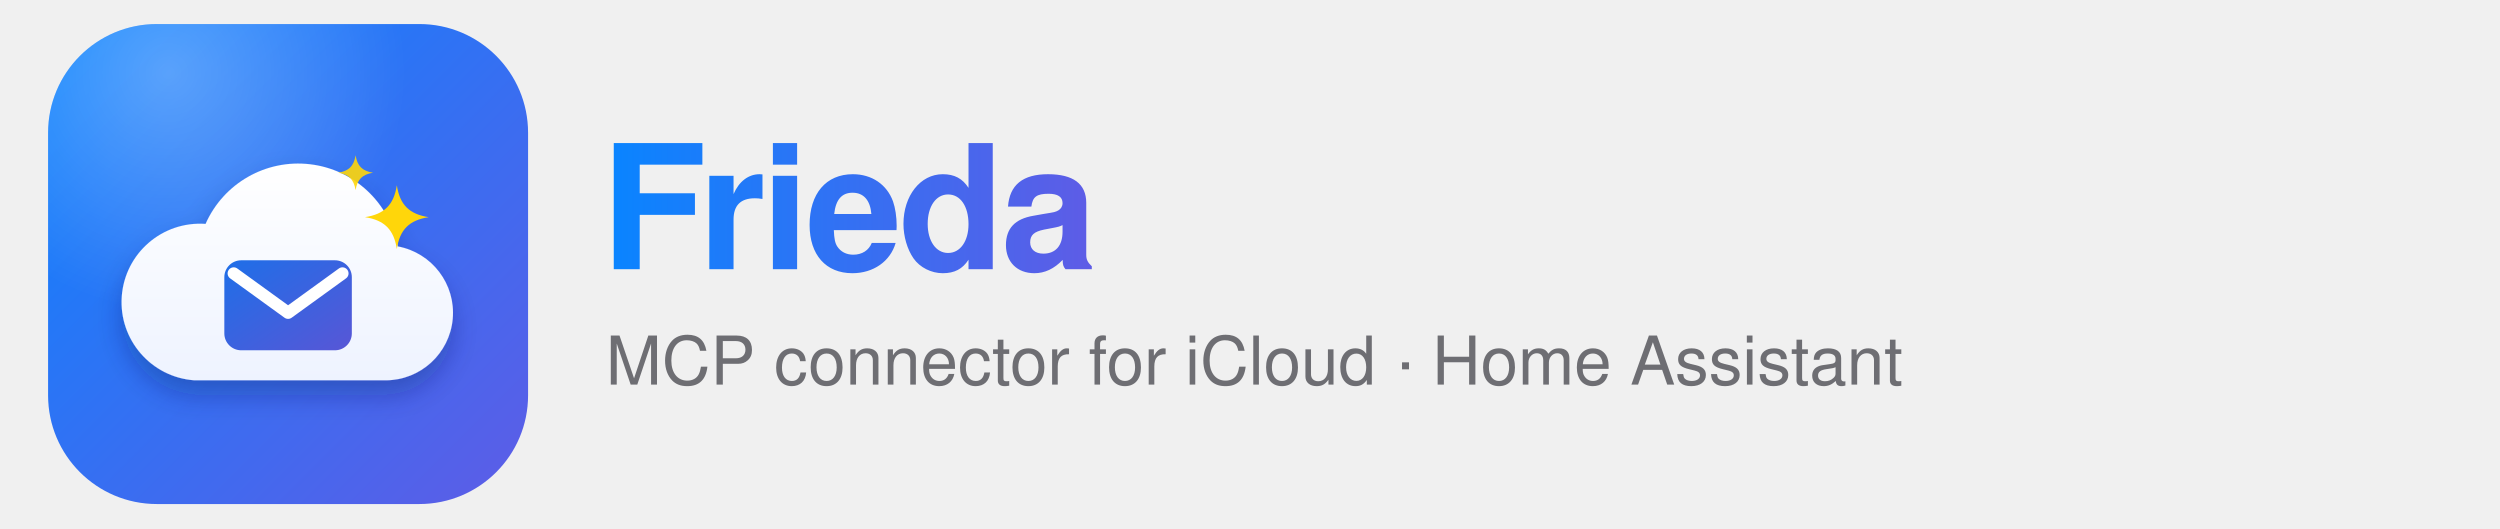
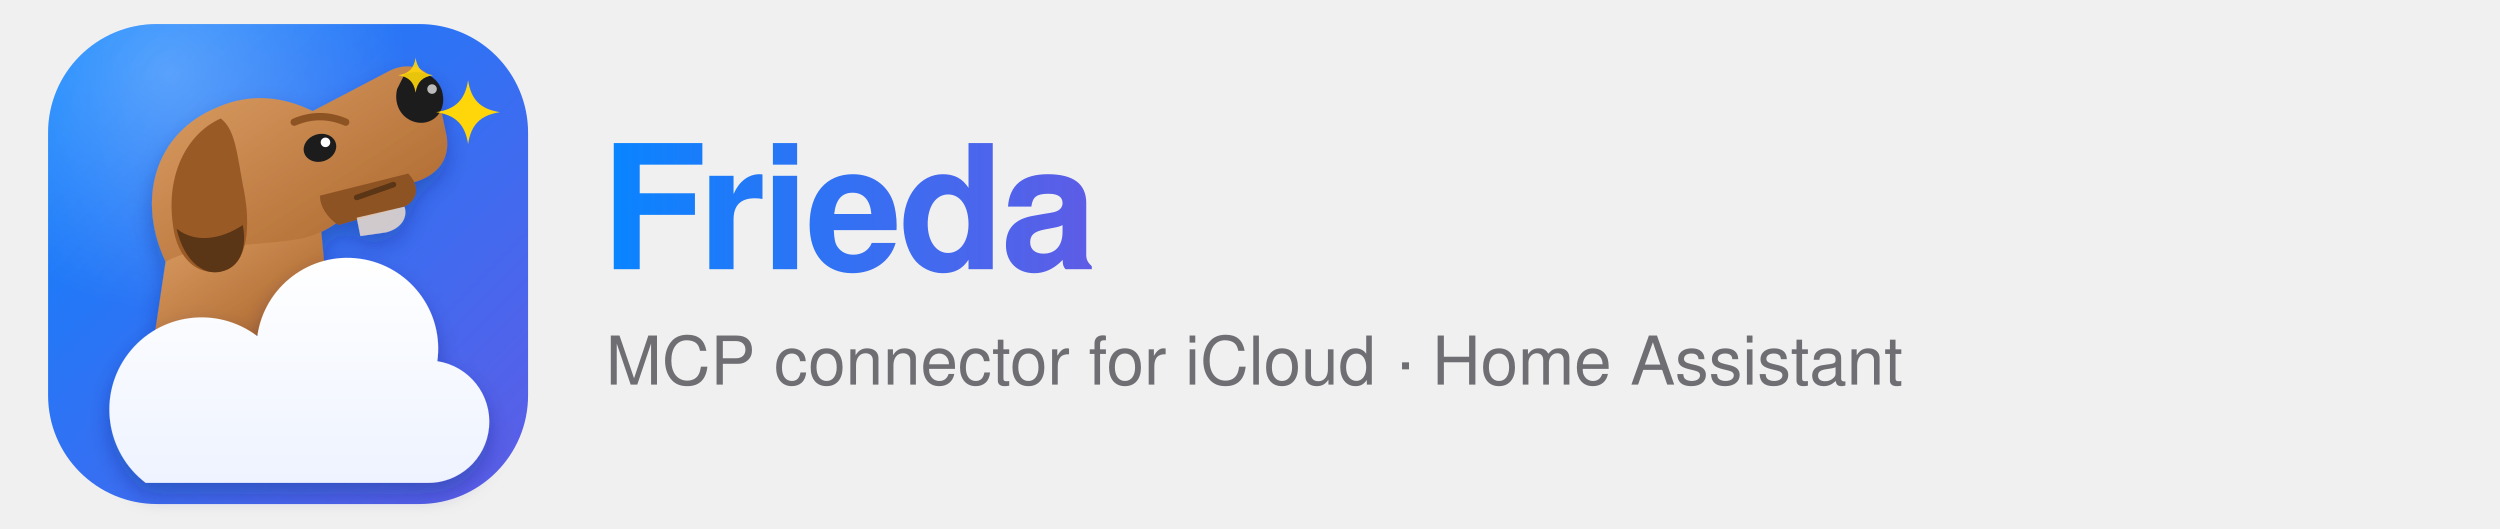
<svg xmlns="http://www.w3.org/2000/svg" viewBox="0 0 1040 220" width="1040" height="220" role="img" aria-label="Frieda – MCP connector for iCloud">
  <defs>
    <linearGradient id="text" x1="0" y1="0" x2="1" y2="0">
      <stop offset="0" stop-color="#0A84FF" />
      <stop offset="1" stop-color="#5E5CE6" />
    </linearGradient>
  </defs>
  <g transform="translate(20 10) scale(0.78)">
    <defs>
      <linearGradient id="bg" x1="0" y1="0" x2="1" y2="1">
        <stop offset="0" stop-color="#0A84FF" />
        <stop offset="1" stop-color="#5E5CE6" />
      </linearGradient>
      <radialGradient id="gloss" cx="0.25" cy="0.1" r="0.9">
        <stop offset="0" stop-color="#FFFFFF" stop-opacity="0.28" />
        <stop offset="0.55" stop-color="#FFFFFF" stop-opacity="0" />
      </radialGradient>
-       <linearGradient id="ink" x1="0" y1="0" x2="1" y2="1">
-         <stop offset="0" stop-color="#1E6FE8" />
-         <stop offset="1" stop-color="#5856D6" />
+       <linearGradient id="fur" x1="0" y1="0" x2="1" y2="1">
+         <stop offset="0" stop-color="#DDA067" />
+         <stop offset="1" stop-color="#A86228" />
      </linearGradient>
      <linearGradient id="cloud" x1="0" y1="0" x2="0" y2="1">
        <stop offset="0" stop-color="#FFFFFF" />
        <stop offset="1" stop-color="#EEF3FF" />
      </linearGradient>
      <filter id="shadow" x="-20%" y="-20%" width="140%" height="150%">
-         <feDropShadow dx="0" dy="8" stdDeviation="7" flood-color="#0B1E5B" flood-opacity="0.30" />
+         <feDropShadow dx="0" dy="6" stdDeviation="6" flood-color="#0B1E5B" flood-opacity="0.30" />
      </filter>
    </defs>
    <rect width="256" height="256" rx="58" fill="url(#bg)" />
    <rect width="256" height="256" rx="58" fill="url(#gloss)" />
-     <path filter="url(#shadow)" fill="url(#cloud)" d="M78 190h102a36 36 0 0 0 6.5-71.4A54 54 0 0 0 84 106.6 40 40 0 0 0 78 190z" />
-     <rect x="94" y="126" width="68" height="48" rx="9" fill="url(#ink)" />
-     <path d="M99 133l29 21 29-21" fill="none" stroke="#FFFFFF" stroke-width="6.5" stroke-linecap="round" stroke-linejoin="round" />
-     <path fill="#FFD60A" d="M186 86c1.6 10.4 6.6 15.4 17 17-10.4 1.6-15.4 6.6-17 17-1.6-10.4-6.6-15.4-17-17 10.4-1.6 15.4-6.6 17-17z" />
-     <path fill="#FFD60A" opacity="0.9" d="M164 70c.9 5.7 3.6 8.4 9.3 9.3-5.7.9-8.4 3.6-9.3 9.3-.9-5.7-3.6-8.4-9.3-9.3 5.7-.9 8.4-3.6 9.3-9.3z" />
+     <g filter="url(#shadow)" transform="translate(-2 -30) scale(0.98)">
+       <path fill="url(#fur)" d="M66 160 C68 148 80 142 96 142 L150 136 L156 200 L60 200 Z" />
+       <path fill="url(#fur)" d="M66 160 C50 126 60 90 94 76 C112 68 130 70 146 78 L188 56 C200 50 212 56 214 68 L219 92 C221 106 212 114 200 117 L172 124 C166 136 152 146 136 148 C110 152 84 150 66 160 Z" />
+       <path fill="#8E5223" d="M150 124 L198 112 C204 118 204 126 196 130 L160 140 C154 136 150 130 150 124 Z" />
+       <path fill="none" stroke="#5A3416" stroke-width="3" stroke-linecap="round" d="M190 118 L170 125" />
+       <path fill="#E7D9CC" opacity="0.85" d="M170 136 L196 130 C198 136 194 142 186 144 L172 146 Z" />
+       <path fill="#1C1C1E" d="M196 58 C206 54 216 60 217 70 C218 80 210 86 202 84 C194 82 190 74 192 66 Z" />
+       <circle cx="211" cy="66" r="2.6" fill="#FFFFFF" opacity="0.7" />
+       <ellipse cx="150" cy="98" rx="9" ry="7.5" fill="#1C1C1E" transform="rotate(-18 150 98)" />
+       <circle cx="153" cy="95" r="2.6" fill="#FFFFFF" />
+       <path fill="none" stroke="#8E5223" stroke-width="4" stroke-linecap="round" d="M136 84 Q150 78 164 84" />
+       <path fill="#9A5A26" d="M96 82 C78 90 66 112 70 140 C72 158 84 170 100 164 C112 158 112 136 108 118 C105 102 104 88 96 82 Z" />
+       <path fill="#5A3416" d="M72 142 C76 160 88 170 100 164 C108 160 110 150 108 140 C96 148 82 150 72 142 Z" />
+     </g>
+     <path filter="url(#shadow)" fill="url(#cloud)" transform="translate(6 22) scale(0.96)" d="M48 232h156a34 34 0 0 0 6-67.6A50 50 0 0 0 110 150.5 38 38 0 0 0 48 232z" />
+     <path fill="#FFD60A" d="M224 30c1.6 10.4 6.6 15.4 17 17-10.4 1.6-15.4 6.6-17 17-1.6-10.4-6.6-15.4-17-17 10.4-1.6 15.4-6.6 17-17z" />
+     <path fill="#FFD60A" opacity="0.9" d="M196 18c.9 5.7 3.6 8.4 9.3 9.3-5.7.9-8.4 3.6-9.3 9.3-.9-5.7-3.6-8.4-9.3-9.3 5.7-.9 8.4-3.6 9.3-9.3z" />
  </g>
  <text x="250" y="112" font-family="-apple-system, 'SF Pro Display', 'Helvetica Neue', Helvetica, Arial, sans-serif" font-size="72" font-weight="700" fill="url(#text)" letter-spacing="-1.5">Frieda</text>
  <text x="252" y="160" font-family="-apple-system, 'SF Pro Text', 'Helvetica Neue', Helvetica, Arial, sans-serif" font-size="28" font-weight="400" fill="#6E6E73">MCP connector for iCloud · Home Assistant</text>
</svg>
